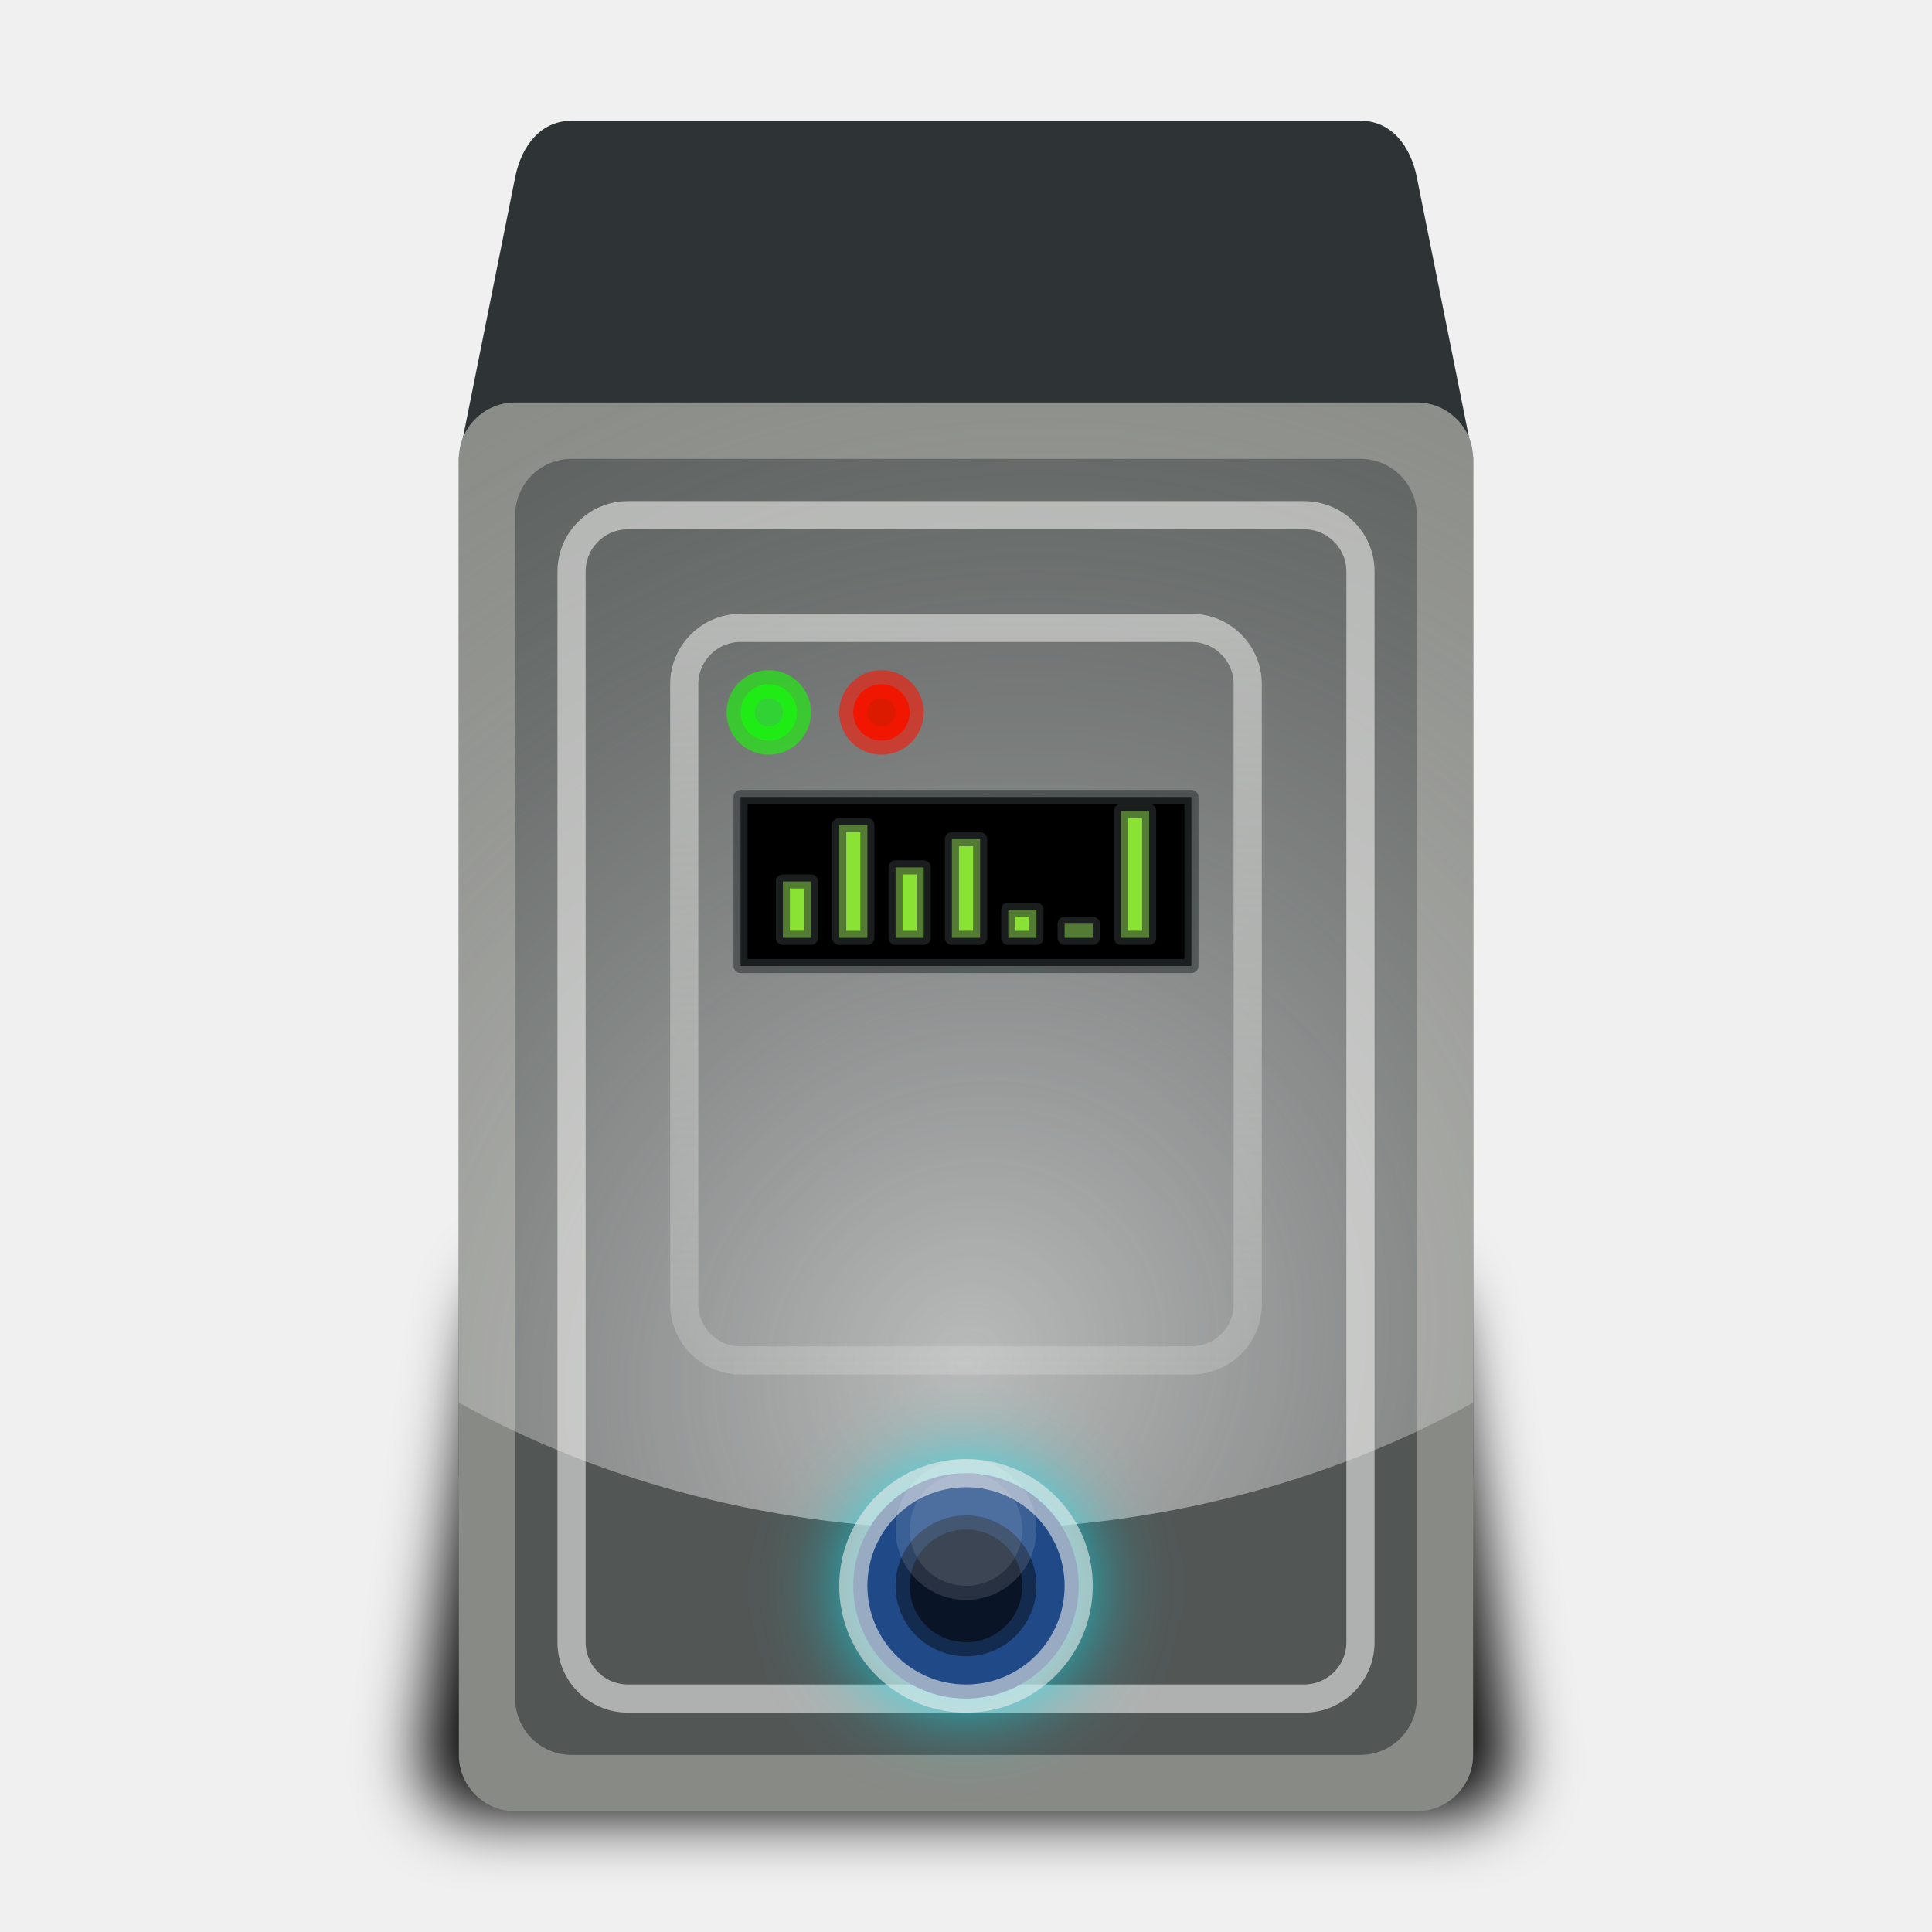
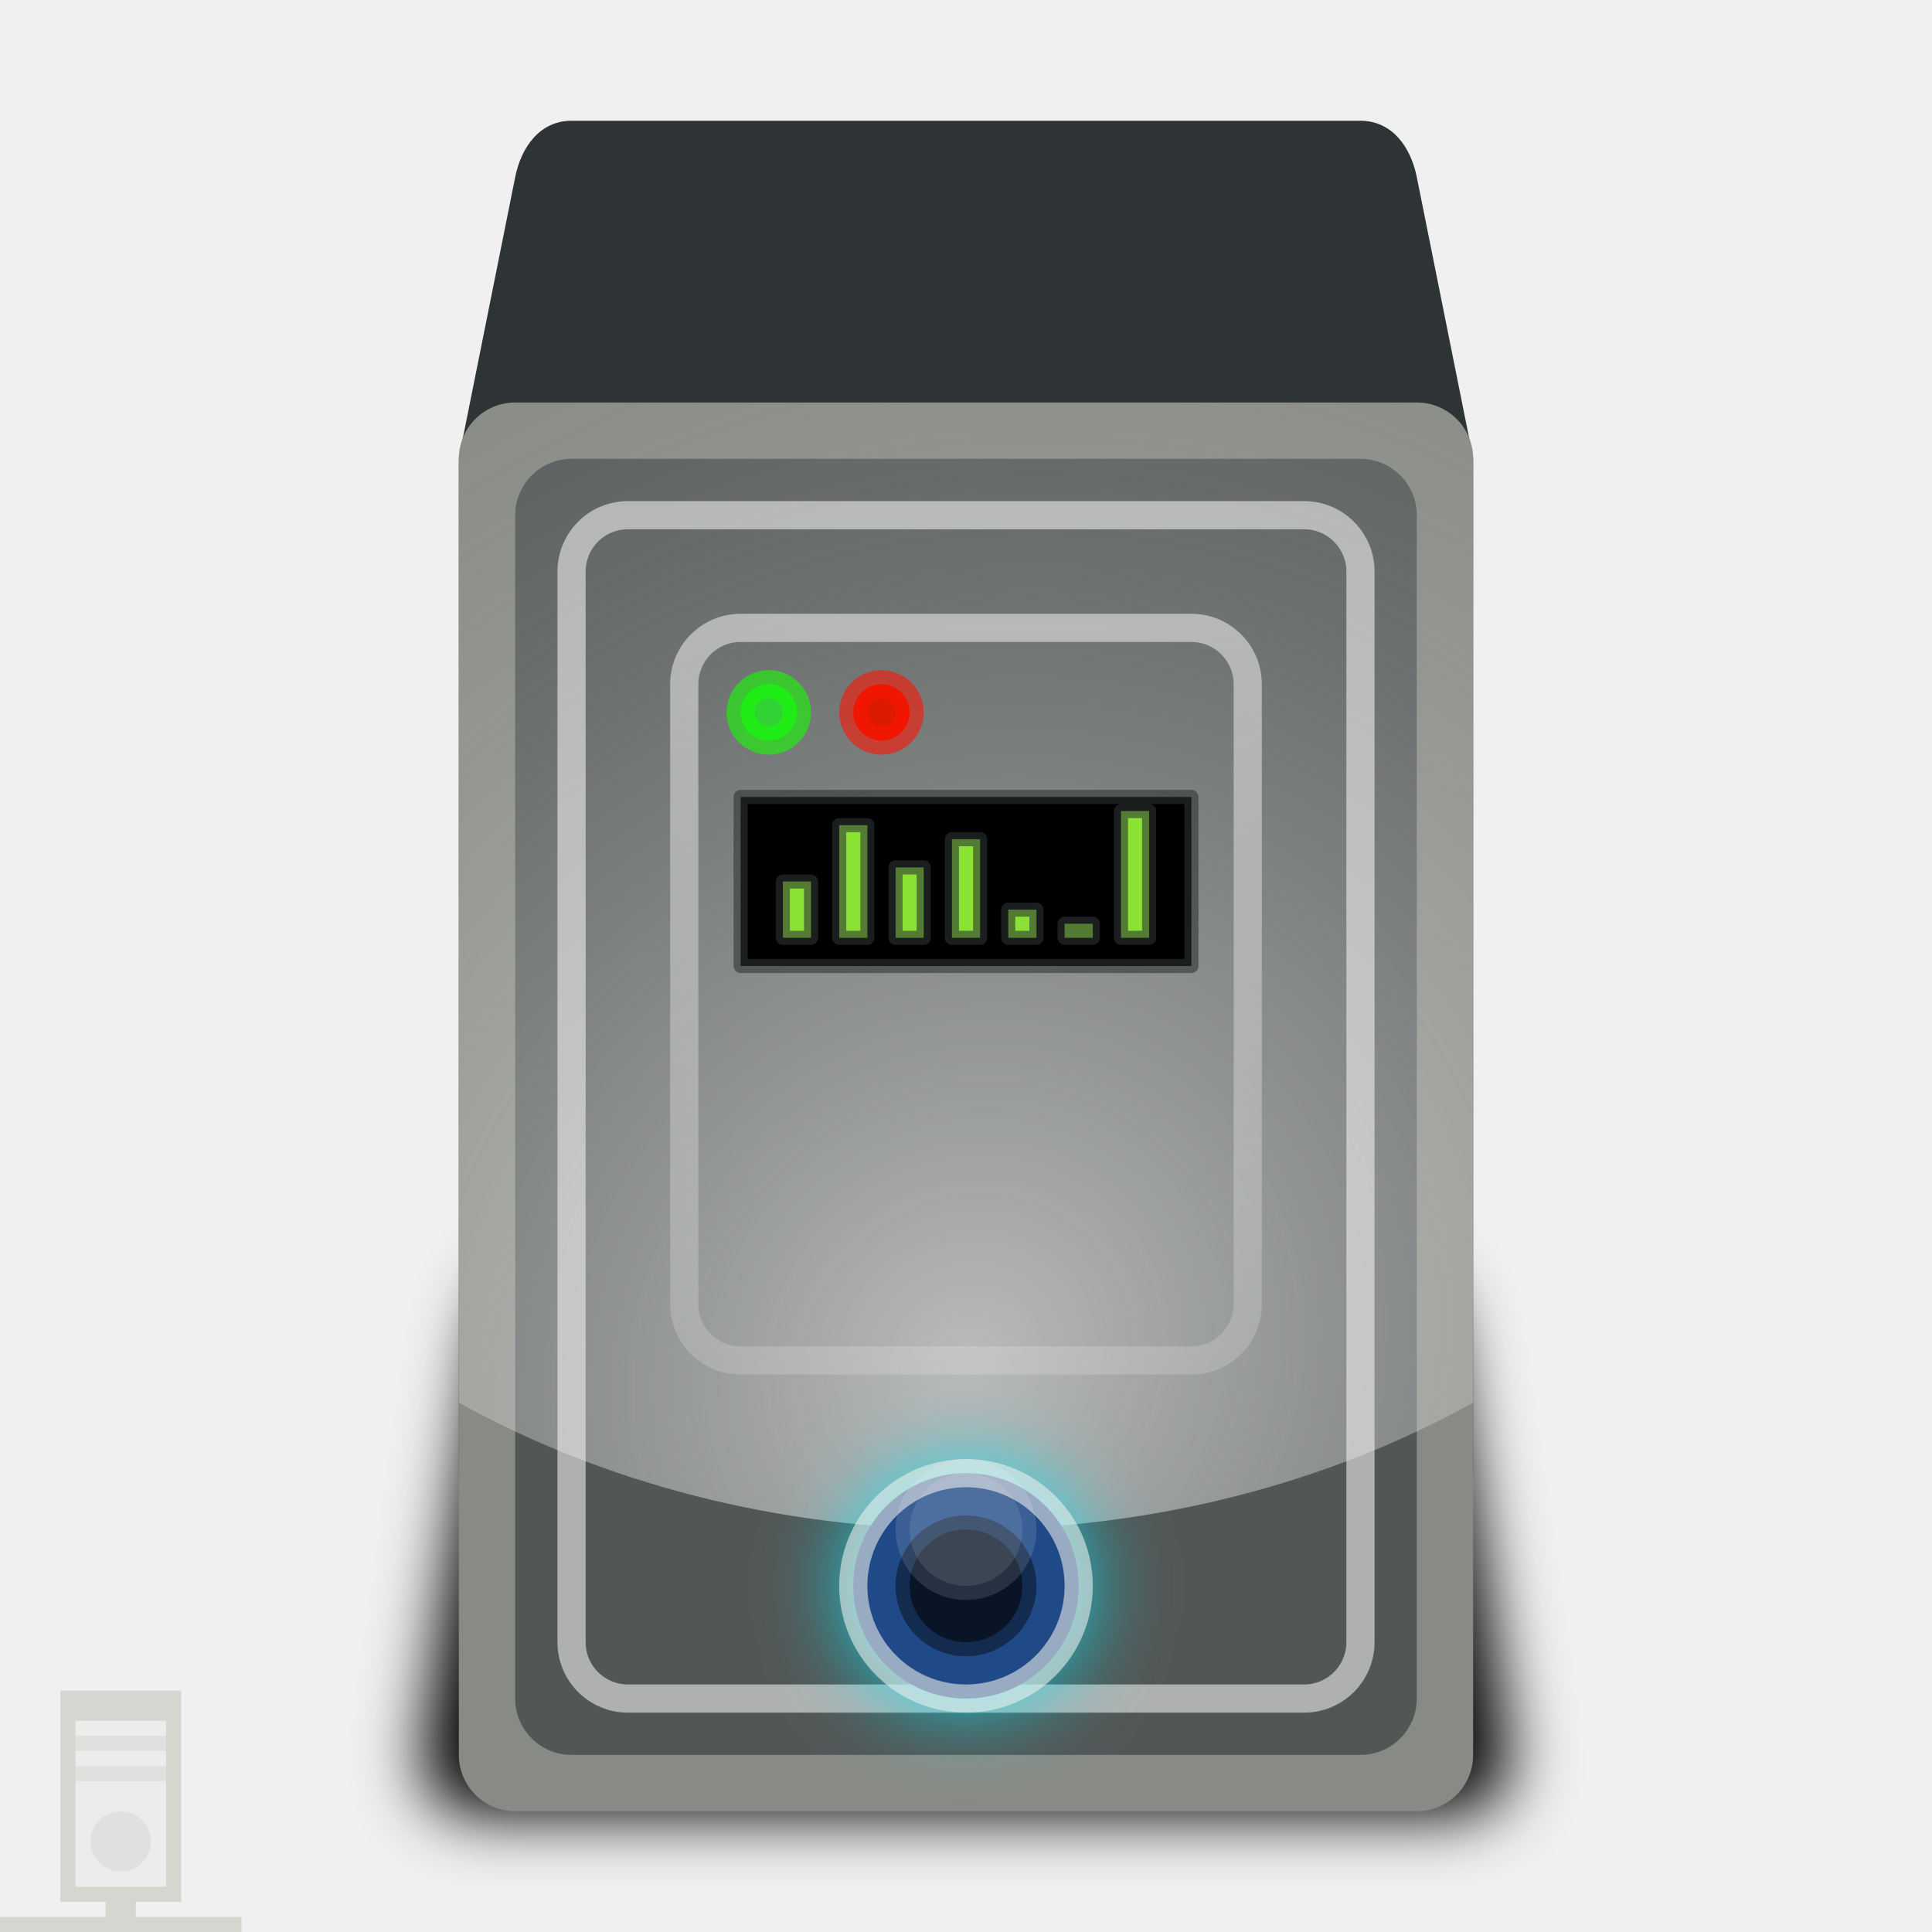
<svg xmlns="http://www.w3.org/2000/svg" xmlns:xlink="http://www.w3.org/1999/xlink" width="128" height="128" id="svg3829" version="1.1">
  <defs id="defs3831">
    <linearGradient id="linearGradient6237">
      <stop style="stop-color:#eeeeec;stop-opacity:1;" offset="0" id="stop6239" />
      <stop style="stop-color:#eeeeec;stop-opacity:0;" offset="1" id="stop6241" />
    </linearGradient>
    <linearGradient id="linearGradient6142">
      <stop style="stop-color:#cc0000;stop-opacity:1;" offset="0" id="stop6144" />
      <stop style="stop-color:#cc0000;stop-opacity:0;" offset="1" id="stop6146" />
    </linearGradient>
    <linearGradient id="linearGradient6105">
      <stop style="stop-color:#ffffff;stop-opacity:1;" offset="0" id="stop6107" />
      <stop style="stop-color:#888a85;stop-opacity:0;" offset="1" id="stop6109" />
    </linearGradient>
    <linearGradient id="linearGradient5897">
      <stop style="stop-color:#888a85;stop-opacity:1;" offset="0" id="stop5899" />
      <stop style="stop-color:#888a85;stop-opacity:0;" offset="1" id="stop5901" />
    </linearGradient>
    <linearGradient id="linearGradient5887">
      <stop style="stop-color:#888a85;stop-opacity:1;" offset="0" id="stop5889" />
      <stop style="stop-color:#888a85;stop-opacity:0;" offset="1" id="stop5891" />
    </linearGradient>
    <linearGradient id="linearGradient5841">
      <stop style="stop-color:#ffffff;stop-opacity:1;" offset="0" id="stop5843" />
      <stop style="stop-color:#d3d7cf;stop-opacity:0;" offset="1" id="stop5845" />
    </linearGradient>
    <linearGradient id="linearGradient5796">
      <stop style="stop-color:#eeeeec;stop-opacity:1;" offset="0" id="stop5798" />
      <stop style="stop-color:#eeeeec;stop-opacity:0;" offset="1" id="stop5800" />
    </linearGradient>
    <linearGradient id="linearGradient4734">
      <stop style="stop-color:#ffffff;stop-opacity:1;" offset="0" id="stop4736" />
      <stop style="stop-color:#eeeeec;stop-opacity:0;" offset="1" id="stop4738" />
    </linearGradient>
    <linearGradient id="linearGradient4724">
      <stop style="stop-color:#ffffff;stop-opacity:1;" offset="0" id="stop4726" />
      <stop style="stop-color:#eeeeec;stop-opacity:0;" offset="1" id="stop4728" />
    </linearGradient>
    <linearGradient id="linearGradient3873">
      <stop style="stop-color:#fffffd;stop-opacity:1;" offset="0" id="stop3875" />
      <stop style="stop-color:#eeeeec;stop-opacity:0;" offset="1" id="stop3877" />
    </linearGradient>
    <linearGradient id="linearGradient3804">
      <stop style="stop-color:#fffffd;stop-opacity:1;" offset="0" id="stop3806" />
      <stop style="stop-color:#eeeeec;stop-opacity:0;" offset="1" id="stop3808" />
    </linearGradient>
    <linearGradient id="linearGradient3768">
      <stop style="stop-color:#000000;stop-opacity:0.407;" offset="0" id="stop3770" />
      <stop style="stop-color:#898a85;stop-opacity:0;" offset="1" id="stop3772" />
    </linearGradient>
    <linearGradient id="linearGradient3768-8">
      <stop style="stop-color:#000000;stop-opacity:0.407;" offset="0" id="stop3770-6" />
      <stop style="stop-color:#898a85;stop-opacity:0;" offset="1" id="stop3772-2" />
    </linearGradient>
    <linearGradient xlink:href="#linearGradient3873" id="linearGradient3883" x1="-8" y1="124" x2="124" y2="16" gradientUnits="userSpaceOnUse" />
    <linearGradient id="linearGradient3776-5">
      <stop id="stop3778-3" offset="0" style="stop-color:#4d4d4d;stop-opacity:1;" />
      <stop id="stop3780-1" offset="1" style="stop-color:#4d4d4d;stop-opacity:0;" />
    </linearGradient>
    <linearGradient gradientUnits="userSpaceOnUse" y2="72" x2="88" y1="72" x1="80" id="linearGradient3782-5" xlink:href="#linearGradient3776-5" />
    <linearGradient id="linearGradient3776-8">
      <stop id="stop3778-1" offset="0" style="stop-color:#4d4d4d;stop-opacity:1;" />
      <stop id="stop3780-3" offset="1" style="stop-color:#4d4d4d;stop-opacity:0;" />
    </linearGradient>
    <linearGradient gradientUnits="userSpaceOnUse" y2="72" x2="88" y1="72" x1="80" id="linearGradient3782-7" xlink:href="#linearGradient3776-8" />
    <linearGradient gradientTransform="matrix(1.13684,0,0,1.13684,-8.75776,-11.91554)" xlink:href="#linearGradient3810-4-6" id="linearGradient4084" gradientUnits="userSpaceOnUse" x1="16" y1="116" x2="148" y2="-16" />
    <linearGradient id="linearGradient3810-4-6">
      <stop id="stop3812-1-9" offset="0" style="stop-color:#babdb6;stop-opacity:1;" />
      <stop id="stop3814-8-0" offset="1" style="stop-color:#babdb6;stop-opacity:0;" />
    </linearGradient>
    <linearGradient xlink:href="#linearGradient3810-4-6" id="linearGradient4035-7" gradientUnits="userSpaceOnUse" x1="16" y1="116" x2="148" y2="-16" />
    <linearGradient id="linearGradient3810-41">
      <stop id="stop3812-3" offset="0" style="stop-color:#babdb6;stop-opacity:1;" />
      <stop id="stop3814-81" offset="1" style="stop-color:#babdb6;stop-opacity:0;" />
    </linearGradient>
    <linearGradient y2="-16" x2="148" y1="116" x1="16" gradientUnits="userSpaceOnUse" id="linearGradient3954-4" xlink:href="#linearGradient3810-41" />
    <linearGradient id="linearGradient3794-34">
      <stop id="stop3796-2" offset="0" style="stop-color:#eeeeec;stop-opacity:1;" />
      <stop id="stop3798-5" offset="1" style="stop-color:#eeeeec;stop-opacity:0;" />
    </linearGradient>
    <linearGradient y2="72" x2="64" y1="20" x1="64" gradientTransform="matrix(1.13684,0,0,1.13684,-8.75776,-85.59976)" gradientUnits="userSpaceOnUse" id="linearGradient3952-6" xlink:href="#linearGradient3794-34" />
    <linearGradient id="linearGradient3802-3">
      <stop id="stop3804-41" offset="0" style="stop-color:#eeeeec;stop-opacity:1;" />
      <stop id="stop3806-3" offset="1" style="stop-color:#eeeeec;stop-opacity:0;" />
    </linearGradient>
    <linearGradient y2="80" x2="84" y1="52" x1="48" gradientUnits="userSpaceOnUse" id="linearGradient3950-3" xlink:href="#linearGradient3802-3" />
    <linearGradient id="linearGradient3810-4">
      <stop id="stop3812-1" offset="0" style="stop-color:#4d4d4d;stop-opacity:1;" />
      <stop id="stop3814-8" offset="1" style="stop-color:#dddddd;stop-opacity:0;" />
    </linearGradient>
    <linearGradient y2="-16" x2="148" y1="116" x1="16" gradientUnits="userSpaceOnUse" id="linearGradient3954-2" xlink:href="#linearGradient3810-4" />
    <linearGradient gradientTransform="matrix(1.2,0,0,1.2,-12.8,-12.8)" xlink:href="#linearGradient3810-7" id="linearGradient3908" gradientUnits="userSpaceOnUse" x1="16" y1="116" x2="148" y2="-16" />
    <linearGradient id="linearGradient3810-7">
      <stop id="stop3812-4" offset="0" style="stop-color:#babdb6;stop-opacity:1;" />
      <stop id="stop3814-2" offset="1" style="stop-color:#babdb6;stop-opacity:0;" />
    </linearGradient>
    <linearGradient gradientUnits="userSpaceOnUse" y2="-16" x2="148" y1="116" x1="16" id="linearGradient3816-6" xlink:href="#linearGradient3810-7" />
    <linearGradient id="linearGradient3794-3">
      <stop id="stop3796-8" offset="0" style="stop-color:#eeeeec;stop-opacity:1;" />
      <stop id="stop3798-2" offset="1" style="stop-color:#eeeeec;stop-opacity:0;" />
    </linearGradient>
    <linearGradient gradientTransform="matrix(1.2,0,0,1.2,-12.8,-92.8)" gradientUnits="userSpaceOnUse" y2="72" x2="64" y1="20" x1="64" id="linearGradient3800-8" xlink:href="#linearGradient3794-3" />
    <linearGradient id="linearGradient3802-2">
      <stop id="stop3804-4" offset="0" style="stop-color:#eeeeec;stop-opacity:1;" />
      <stop id="stop3806-9" offset="1" style="stop-color:#eeeeec;stop-opacity:0;" />
    </linearGradient>
    <linearGradient gradientUnits="userSpaceOnUse" y2="80" x2="84" y1="52" x1="48" id="linearGradient3808-2" xlink:href="#linearGradient3802-2" />
    <linearGradient gradientUnits="userSpaceOnUse" y2="-16" x2="148" y1="116" x1="16" id="linearGradient3816" xlink:href="#linearGradient3810" />
    <linearGradient gradientUnits="userSpaceOnUse" y2="80" x2="84" y1="52" x1="48" id="linearGradient3808" xlink:href="#linearGradient3802" />
    <linearGradient gradientTransform="matrix(1.2,0,0,1.2,-12.8,-92.8)" gradientUnits="userSpaceOnUse" y2="72" x2="64" y1="20" x1="64" id="linearGradient3800" xlink:href="#linearGradient3794" />
    <linearGradient id="linearGradient3794">
      <stop id="stop3796" offset="0" style="stop-color:#eeeeec;stop-opacity:1;" />
      <stop id="stop3798" offset="1" style="stop-color:#eeeeec;stop-opacity:0;" />
    </linearGradient>
    <linearGradient id="linearGradient3802">
      <stop id="stop3804" offset="0" style="stop-color:#eeeeec;stop-opacity:1;" />
      <stop id="stop3806-1" offset="1" style="stop-color:#eeeeec;stop-opacity:0;" />
    </linearGradient>
    <linearGradient id="linearGradient3810">
      <stop id="stop3812" offset="0" style="stop-color:#babdb6;stop-opacity:1;" />
      <stop id="stop3814" offset="1" style="stop-color:#babdb6;stop-opacity:0;" />
    </linearGradient>
    <linearGradient id="linearGradient4002-1">
      <stop id="stop4004-4" offset="0" style="stop-color:#babdb6;stop-opacity:1;" />
      <stop id="stop4006-9" offset="1" style="stop-color:#babdb6;stop-opacity:0;" />
    </linearGradient>
    <linearGradient gradientTransform="matrix(1.071426,0,0,1.071426,-4.571247,921.9338)" gradientUnits="userSpaceOnUse" y2="92" x2="72" y1="12" x1="60" id="linearGradient4008-9" xlink:href="#linearGradient4002-1" />
    <linearGradient id="linearGradient4034-3">
      <stop id="stop4036-4" offset="0" style="stop-color:#333333;stop-opacity:1;" />
      <stop id="stop4038-8" offset="1" style="stop-color:#333333;stop-opacity:0;" />
    </linearGradient>
    <linearGradient gradientTransform="matrix(1.071426,0,0,1.071426,-4.571247,921.9338)" gradientUnits="userSpaceOnUse" y2="158.179" x2="-44.761" y1="0" x1="124" id="linearGradient4040-7" xlink:href="#linearGradient4034-3" />
    <linearGradient id="linearGradient4734-8">
      <stop style="stop-color:#ffffff;stop-opacity:1;" offset="0" id="stop4736-9" />
      <stop style="stop-color:#eeeeec;stop-opacity:0;" offset="1" id="stop4738-4" />
    </linearGradient>
    <linearGradient id="linearGradient4734-3">
      <stop style="stop-color:#ffffff;stop-opacity:1;" offset="0" id="stop4736-6" />
      <stop style="stop-color:#eeeeec;stop-opacity:0;" offset="1" id="stop4738-8" />
    </linearGradient>
    <linearGradient id="linearGradient4734-3-6">
      <stop style="stop-color:#ffffff;stop-opacity:1;" offset="0" id="stop4736-6-6" />
      <stop style="stop-color:#eeeeec;stop-opacity:0;" offset="1" id="stop4738-8-8" />
    </linearGradient>
    <linearGradient id="linearGradient4734-1">
      <stop style="stop-color:#ffffff;stop-opacity:1;" offset="0" id="stop4736-8" />
      <stop style="stop-color:#eeeeec;stop-opacity:0;" offset="1" id="stop4738-5" />
    </linearGradient>
    <linearGradient id="linearGradient4734-3-1">
      <stop style="stop-color:#ffffff;stop-opacity:1;" offset="0" id="stop4736-6-62" />
      <stop style="stop-color:#eeeeec;stop-opacity:0;" offset="1" id="stop4738-8-3" />
    </linearGradient>
    <linearGradient id="linearGradient4734-17">
      <stop style="stop-color:#ffffff;stop-opacity:1;" offset="0" id="stop4736-1" />
      <stop style="stop-color:#eeeeec;stop-opacity:0;" offset="1" id="stop4738-0" />
    </linearGradient>
    <linearGradient id="linearGradient4734-3-8">
      <stop style="stop-color:#ffffff;stop-opacity:1;" offset="0" id="stop4736-6-2" />
      <stop style="stop-color:#eeeeec;stop-opacity:0;" offset="1" id="stop4738-8-85" />
    </linearGradient>
    <linearGradient id="linearGradient4734-2">
      <stop style="stop-color:#ffffff;stop-opacity:1;" offset="0" id="stop4736-0" />
      <stop style="stop-color:#eeeeec;stop-opacity:0;" offset="1" id="stop4738-3" />
    </linearGradient>
    <linearGradient xlink:href="#linearGradient5796" id="linearGradient5802" x1="64" y1="48" x2="64" y2="-80" gradientUnits="userSpaceOnUse" />
    <linearGradient xlink:href="#linearGradient5796-2" id="linearGradient5802-3" x1="64" y1="48" x2="64" y2="-80" gradientUnits="userSpaceOnUse" />
    <linearGradient id="linearGradient5796-2">
      <stop style="stop-color:#eeeeec;stop-opacity:1;" offset="0" id="stop5798-0" />
      <stop style="stop-color:#eeeeec;stop-opacity:0;" offset="1" id="stop5800-2" />
    </linearGradient>
    <linearGradient xlink:href="#linearGradient5841" id="linearGradient5847" x1="64" y1="24" x2="64" y2="144" gradientUnits="userSpaceOnUse" />
    <linearGradient xlink:href="#linearGradient5887" id="linearGradient5893" x1="64" y1="52" x2="64" y2="108" gradientUnits="userSpaceOnUse" />
    <linearGradient xlink:href="#linearGradient5897" id="linearGradient5903" x1="32" y1="32" x2="100" y2="100" gradientUnits="userSpaceOnUse" />
    <linearGradient id="linearGradient5841-1">
      <stop style="stop-color:#ffffff;stop-opacity:1;" offset="0" id="stop5843-5" />
      <stop style="stop-color:#d3d7cf;stop-opacity:0;" offset="1" id="stop5845-9" />
    </linearGradient>
    <radialGradient xlink:href="#linearGradient6105" id="radialGradient6113" cx="66.084" cy="84.077" fx="66.084" fy="84.077" r="36" gradientTransform="matrix(1.785747,1.645534,-1.791655,1.944318,96.62789,-262.0816)" gradientUnits="userSpaceOnUse" />
    <filter id="filter6136" x="-0.472" width="1.945" y="-0.472" height="1.945">
      <feGaussianBlur stdDeviation="3.149" id="feGaussianBlur6138" />
    </filter>
    <linearGradient xlink:href="#linearGradient6142" id="linearGradient6148" x1="36" y1="32" x2="52" y2="48" gradientUnits="userSpaceOnUse" />
    <linearGradient xlink:href="#linearGradient6142-0" id="linearGradient6148-4" x1="36" y1="32" x2="52" y2="48" gradientUnits="userSpaceOnUse" />
    <linearGradient id="linearGradient6142-0">
      <stop style="stop-color:#cc0000;stop-opacity:1;" offset="0" id="stop6144-2" />
      <stop style="stop-color:#cc0000;stop-opacity:0;" offset="1" id="stop6146-7" />
    </linearGradient>
    <linearGradient xlink:href="#linearGradient6237" id="linearGradient6243" x1="64" y1="36" x2="64" y2="124" gradientUnits="userSpaceOnUse" gradientTransform="matrix(0.9333333,0,0,0.9333333,4.266667,-75.73333)" />
    <linearGradient gradientTransform="translate(0,-80)" xlink:href="#linearGradient6237-8" id="linearGradient6243-0" x1="64" y1="36" x2="64" y2="124" gradientUnits="userSpaceOnUse" />
    <linearGradient id="linearGradient6237-8">
      <stop style="stop-color:#eeeeec;stop-opacity:1;" offset="0" id="stop6239-0" />
      <stop style="stop-color:#eeeeec;stop-opacity:0;" offset="1" id="stop6241-4" />
    </linearGradient>
    <radialGradient xlink:href="#linearGradient6105-1" id="radialGradient6113-6" cx="66.084" cy="84.077" fx="66.084" fy="84.077" r="36" gradientTransform="matrix(1.9133,1.763072,-1.91963,2.083198,98.95846,-279.6588)" gradientUnits="userSpaceOnUse" />
    <linearGradient id="linearGradient6105-1">
      <stop style="stop-color:#ffffff;stop-opacity:1;" offset="0" id="stop6107-1" />
      <stop style="stop-color:#888a85;stop-opacity:0;" offset="1" id="stop6109-1" />
    </linearGradient>
    <filter id="filter3990" x="-0.072" width="1.144" y="-0.144" height="1.288">
      <feGaussianBlur stdDeviation="2.161" id="feGaussianBlur3992" />
    </filter>
+     <linearGradient id="linearGradient6502-5">
+       <stop style="stop-color:#000000;stop-opacity:1;" offset="0" id="stop6504-7" />
+       <stop style="stop-color:#414141;stop-opacity:1;" offset="1" id="stop6506-6" />
+     </linearGradient>
+     <linearGradient id="linearGradient4572">
+       <stop style="stop-color:#ffffff;stop-opacity:1;" offset="0" id="stop4574" />
+       <stop style="stop-color:#ffffff;stop-opacity:0;" offset="1" id="stop4576" />
+     </linearGradient>
+     <linearGradient id="linearGradient6502-5-1">
+       <stop style="stop-color:#000000;stop-opacity:1;" offset="0" id="stop6504-7-5" />
+       <stop style="stop-color:#414141;stop-opacity:1;" offset="1" id="stop6506-6-6" />
+     </linearGradient>
+     <linearGradient id="linearGradient6494-0-9">
+       <stop style="stop-color:#eeeeec;stop-opacity:0.53;" offset="0" id="stop6496-9-0" />
+       <stop style="stop-color:#eeeeec;stop-opacity:0;" offset="1" id="stop6498-2-6" />
+     </linearGradient>
+     <linearGradient xlink:href="#linearGradient4572" id="linearGradient3276" gradientUnits="userSpaceOnUse" x1="160" y1="89" x2="160" y2="74" gradientTransform="translate(0,-80)" />
+     <radialGradient xlink:href="#linearGradient6502-5" id="radialGradient3281" gradientUnits="userSpaceOnUse" gradientTransform="matrix(0.2581311,0,0,0.2581311,143.4796,-255.1264)" cx="64" cy="1020.362" fx="64" fy="1020.362" r="52" />
+     <linearGradient xlink:href="#linearGradient6237" id="linearGradient3335" gradientUnits="userSpaceOnUse" gradientTransform="matrix(0.9333333,0,0,0.9333333,4.266667,-75.73333)" x1="64" y1="36" x2="64" y2="124" />
  </defs>
  <g id="layer1" transform="translate(0,80)">
+     <rect style="opacity:1;fill:#888a85;fill-opacity:1;stroke:none" id="rect3064-1" width="8" height="14" x="148" y="32" />
    <path style="fill:#000000;fill-opacity:1;stroke:none;filter:url(#filter3990)" d="m 35.733,4.267 56.533,0 C 94.335,4.267 95.713,5.952 96,8 l 4,28.533 c 0.287,2.048 -1.665,3.733 -3.733,3.733 l -64.533,0 c -2.068,0 -4.02,-1.685 -3.733,-3.733 L 32,8 c 0.287,-2.048 1.665,-3.733 3.733,-3.733 z" id="rect3167" />
    <path style="color:#000000;fill:#2e3436;fill-opacity:1;fill-rule:nonzero;stroke:none;stroke-width:8;marker:none;visibility:visible;display:inline;overflow:visible;enable-background:accumulate" d="m 37.867,-72 52.267,0 c 2.068,0 3.327,1.705 3.733,3.733 L 97.6,-49.652 97.6,17.6 c 0,2.068 -1.665,3.733 -3.733,3.733 l -59.733,0 C 32.065,21.333 30.4,19.668 30.4,17.6 l 0,-67.252 3.733,-18.615 C 34.54,-70.295 35.798,-72 37.867,-72 z" id="rect6043-8" />
    <text xml:space="preserve" style="font-size:40px;font-style:normal;font-weight:normal;line-height:125%;letter-spacing:0px;word-spacing:0px;fill:#000000;fill-opacity:1;stroke:none;font-family:Sans" x="24.25" y="63" id="text5455" transform="translate(0,-80)">
      <tspan id="tspan5457" x="24.25" y="63" />
    </text>
    <rect style="color:#000000;fill:#888a85;fill-opacity:1;fill-rule:nonzero;stroke:none;stroke-width:8;marker:none;visibility:visible;display:inline;overflow:visible;enable-background:accumulate" id="rect6043" width="67.2" height="93.333" x="30.4" y="-53.333" rx="3.733" ry="3.733" />
    <rect style="opacity:0.594;color:#000000;fill:#2e3436;fill-opacity:1;fill-rule:nonzero;stroke:none;stroke-width:8;marker:none;visibility:visible;display:inline;overflow:visible;enable-background:accumulate" id="rect6115" width="59.733" height="85.867" x="34.133" y="-49.6" rx="3.733" ry="3.733" />
    <path style="opacity:0.594;color:#000000;fill:url(#radialGradient6113);fill-opacity:1;fill-rule:nonzero;stroke:none;stroke-width:8;marker:none;visibility:visible;display:inline;overflow:visible;enable-background:accumulate" d="M 34.133,-53.333 C 32.065,-53.333 30.4,-51.668 30.4,-49.6 l 0,62.533 c 9.574,5.303 21.139,8.4 33.6,8.4 12.461,0 24.026,-3.097 33.6,-8.4 L 97.6,-49.6 c 0,-2.068 -1.665,-3.733 -3.733,-3.733 l -59.733,0 z" id="rect6043-81" />
    <rect style="color:#000000;fill:none;stroke:url(#linearGradient6243);stroke-width:1.867;stroke-linecap:round;stroke-linejoin:round;stroke-miterlimit:4;stroke-opacity:0.589;stroke-dasharray:none;stroke-dashoffset:0;marker:none;visibility:visible;display:inline;overflow:visible;enable-background:accumulate" id="rect6235" width="37.333" height="48.533" x="45.333" y="-38.4" rx="3.733" ry="3.733" />
    <rect style="opacity:0.594;color:#000000;fill:none;stroke:#eeeeec;stroke-width:1.867;stroke-linejoin:round;stroke-miterlimit:4;stroke-dasharray:none;marker:none;visibility:visible;display:inline;overflow:visible;enable-background:accumulate" id="rect6117" width="52.267" height="78.4" x="37.867" y="-45.867" rx="3.733" ry="3.733" />
-     <path style="color:#000000;fill:#00edff;fill-opacity:1;fill-rule:nonzero;stroke:none;stroke-width:2;marker:none;visibility:visible;display:inline;overflow:visible;filter:url(#filter6136);enable-background:accumulate" id="path6126" d="m 72,108 a 8,8 0 1 1 -16,0 8,8 0 1 1 16,0 z" transform="matrix(0.9333333,0,0,0.9333333,4.266667,-75.73333)" />
-     <path style="color:#000000;fill:#204a87;stroke:#eeeeec;stroke-width:2;stroke-linecap:round;stroke-linejoin:round;stroke-miterlimit:4;stroke-opacity:0.589;stroke-dasharray:none;stroke-dashoffset:0;marker:none;visibility:visible;display:inline;overflow:visible;enable-background:accumulate" id="path6120" d="m 72,108 a 8,8 0 1 1 -16,0 8,8 0 1 1 16,0 z" transform="matrix(0.9333333,0,0,0.9333333,4.266667,-75.73333)" />
-     <path style="opacity:0.714;color:#000000;fill:#000000;fill-opacity:1;fill-rule:nonzero;stroke:#000000;stroke-width:2;stroke-linecap:round;stroke-linejoin:round;stroke-miterlimit:4;stroke-opacity:0.589;stroke-dasharray:none;stroke-dashoffset:0;marker:none;visibility:visible;display:inline;overflow:visible;enable-background:accumulate" id="path6122" d="m 68,108 a 4,4 0 1 1 -8,0 4,4 0 1 1 8,0 z" transform="matrix(0.9333333,0,0,0.9333333,4.266667,-75.73333)" />
-     <path style="opacity:0.207;color:#000000;fill:#ffffff;fill-opacity:1;fill-rule:nonzero;stroke:#ffffff;stroke-width:2;stroke-linecap:round;stroke-linejoin:round;stroke-miterlimit:4;stroke-opacity:0.589;stroke-dasharray:none;stroke-dashoffset:0;marker:none;visibility:visible;display:inline;overflow:visible;enable-background:accumulate" id="path6124" d="m 68,104 a 4,4 0 1 1 -8,0 4,4 0 1 1 8,0 z" transform="matrix(0.9333333,0,0,0.9333333,4.266667,-75.73333)" />
-     <path style="color:#000000;fill:#31d234;fill-opacity:1;fill-rule:nonzero;stroke:#14ff00;stroke-width:2;stroke-opacity:0.589;marker:none;visibility:visible;display:inline;overflow:visible;enable-background:accumulate" id="path6269" d="m 52,46 a 2,2 0 1 1 -4,0 2,2 0 1 1 4,0 z" transform="matrix(0.9333333,0,0,0.9333333,4.266667,-75.73333)" />
-     <path transform="matrix(0.9333333,0,0,0.9333333,11.73333,-75.73333)" style="color:#000000;fill:#dc1a00;fill-opacity:1;fill-rule:nonzero;stroke:#ff1300;stroke-width:2;stroke-opacity:0.589;marker:none;visibility:visible;display:inline;overflow:visible;enable-background:accumulate" id="path6269-6" d="m 52,46 a 2,2 0 1 1 -4,0 2,2 0 1 1 4,0 z" />
+     <path style="color:#000000;fill:#00edff;fill-opacity:1;fill-rule:nonzero;stroke:none;stroke-width:2;marker:none;visibility:visible;display:inline;overflow:visible;filter:url(#filter6136);enable-background:accumulate" id="path6126" d="m 72,108 c 0,4.418 -3.582,8 -8,8 -4.418,0 -8,-3.582 -8,-8 0,-4.418 3.582,-8 8,-8 4.418,0 8,3.582 8,8 z" transform="matrix(0.9333333,0,0,0.9333333,4.266667,-75.73333)" />
+     <path style="color:#000000;fill:#204a87;stroke:#eeeeec;stroke-width:2;stroke-linecap:round;stroke-linejoin:round;stroke-miterlimit:4;stroke-opacity:0.589;stroke-dasharray:none;stroke-dashoffset:0;marker:none;visibility:visible;display:inline;overflow:visible;enable-background:accumulate" id="path6120" d="m 72,108 c 0,4.418 -3.582,8 -8,8 -4.418,0 -8,-3.582 -8,-8 0,-4.418 3.582,-8 8,-8 4.418,0 8,3.582 8,8 z" transform="matrix(0.9333333,0,0,0.9333333,4.266667,-75.73333)" />
+     <path style="opacity:0.714;color:#000000;fill:#000000;fill-opacity:1;fill-rule:nonzero;stroke:#000000;stroke-width:2;stroke-linecap:round;stroke-linejoin:round;stroke-miterlimit:4;stroke-opacity:0.589;stroke-dasharray:none;stroke-dashoffset:0;marker:none;visibility:visible;display:inline;overflow:visible;enable-background:accumulate" id="path6122" d="m 68,108 c 0,2.209 -1.791,4 -4,4 -2.209,0 -4,-1.791 -4,-4 0,-2.209 1.791,-4 4,-4 2.209,0 4,1.791 4,4 z" transform="matrix(0.9333333,0,0,0.9333333,4.266667,-75.73333)" />
+     <path style="opacity:0.207;color:#000000;fill:#ffffff;fill-opacity:1;fill-rule:nonzero;stroke:#ffffff;stroke-width:2;stroke-linecap:round;stroke-linejoin:round;stroke-miterlimit:4;stroke-opacity:0.589;stroke-dasharray:none;stroke-dashoffset:0;marker:none;visibility:visible;display:inline;overflow:visible;enable-background:accumulate" id="path6124" d="m 68,104 c 0,2.209 -1.791,4 -4,4 -2.209,0 -4,-1.791 -4,-4 0,-2.209 1.791,-4 4,-4 2.209,0 4,1.791 4,4 z" transform="matrix(0.9333333,0,0,0.9333333,4.266667,-75.73333)" />
+     <path style="color:#000000;fill:#31d234;fill-opacity:1;fill-rule:nonzero;stroke:#14ff00;stroke-width:2;stroke-opacity:0.589;marker:none;visibility:visible;display:inline;overflow:visible;enable-background:accumulate" id="path6269" d="m 52,46 c 0,1.105 -0.895,2 -2,2 -1.105,0 -2,-0.895 -2,-2 0,-1.105 0.895,-2 2,-2 1.105,0 2,0.895 2,2 z" transform="matrix(0.9333333,0,0,0.9333333,4.266667,-75.73333)" />
+     <path transform="matrix(0.9333333,0,0,0.9333333,11.73333,-75.73333)" style="color:#000000;fill:#dc1a00;fill-opacity:1;fill-rule:nonzero;stroke:#ff1300;stroke-width:2;stroke-opacity:0.589;marker:none;visibility:visible;display:inline;overflow:visible;enable-background:accumulate" id="path6269-6" d="m 52,46 c 0,1.105 -0.895,2 -2,2 -1.105,0 -2,-0.895 -2,-2 0,-1.105 0.895,-2 2,-2 1.105,0 2,0.895 2,2 z" />
    <rect style="color:#000000;fill:#000000;fill-opacity:1;fill-rule:nonzero;stroke:#2e3436;stroke-width:0.933;stroke-linecap:round;stroke-linejoin:round;stroke-miterlimit:4;stroke-opacity:0.589;stroke-dasharray:none;stroke-dashoffset:0;marker:none;visibility:visible;display:inline;overflow:visible;enable-background:accumulate" id="rect6297" width="29.867" height="11.2" x="49.067" y="-27.2" rx="0" ry="0" />
    <rect style="color:#000000;fill:#8ae234;fill-opacity:1;fill-rule:nonzero;stroke:#2e3436;stroke-width:0.933;stroke-linecap:round;stroke-linejoin:round;stroke-miterlimit:4;stroke-opacity:0.589;stroke-dasharray:none;stroke-dashoffset:0;marker:none;visibility:visible;display:inline;overflow:visible;enable-background:accumulate" id="rect6299" width="1.867" height="3.733" x="51.867" y="-21.6" />
    <rect style="color:#000000;fill:#8ae234;fill-opacity:1;fill-rule:nonzero;stroke:#2e3436;stroke-width:0.933;stroke-linecap:round;stroke-linejoin:round;stroke-miterlimit:4;stroke-opacity:0.589;stroke-dasharray:none;stroke-dashoffset:0;marker:none;visibility:visible;display:inline;overflow:visible;enable-background:accumulate" id="rect6303" width="1.867" height="7.467" x="55.6" y="-25.333" />
    <rect style="color:#000000;fill:#8ae234;fill-opacity:1;fill-rule:nonzero;stroke:#2e3436;stroke-width:0.933;stroke-linecap:round;stroke-linejoin:round;stroke-miterlimit:4;stroke-opacity:0.589;stroke-dasharray:none;stroke-dashoffset:0;marker:none;visibility:visible;display:inline;overflow:visible;enable-background:accumulate" id="rect6305" width="1.867" height="4.667" x="59.333" y="-22.533" />
    <rect style="color:#000000;fill:#8ae234;fill-opacity:1;fill-rule:nonzero;stroke:#2e3436;stroke-width:0.933;stroke-linecap:round;stroke-linejoin:round;stroke-miterlimit:4;stroke-opacity:0.589;stroke-dasharray:none;stroke-dashoffset:0;marker:none;visibility:visible;display:inline;overflow:visible;enable-background:accumulate" id="rect6307" width="1.867" height="6.533" x="63.067" y="-24.4" />
    <rect style="color:#000000;fill:#8ae234;fill-opacity:1;fill-rule:nonzero;stroke:#2e3436;stroke-width:0.933;stroke-linecap:round;stroke-linejoin:round;stroke-miterlimit:4;stroke-opacity:0.589;stroke-dasharray:none;stroke-dashoffset:0;marker:none;visibility:visible;display:inline;overflow:visible;enable-background:accumulate" id="rect6309" width="1.867" height="1.867" x="66.8" y="-19.733" />
    <rect style="color:#000000;fill:#8ae234;fill-opacity:1;fill-rule:nonzero;stroke:#2e3436;stroke-width:0.933;stroke-linecap:round;stroke-linejoin:round;stroke-miterlimit:4;stroke-opacity:0.589;stroke-dasharray:none;stroke-dashoffset:0;marker:none;visibility:visible;display:inline;overflow:visible;enable-background:accumulate" id="rect6311" width="1.867" height="0.933" x="70.533" y="-18.8" />
    <rect style="color:#000000;fill:#8ae234;fill-opacity:1;fill-rule:nonzero;stroke:#2e3436;stroke-width:0.933;stroke-linecap:round;stroke-linejoin:round;stroke-miterlimit:4;stroke-opacity:0.589;stroke-dasharray:none;stroke-dashoffset:0;marker:none;visibility:visible;display:inline;overflow:visible;enable-background:accumulate" id="rect6313" width="1.867" height="8.4" x="74.267" y="-26.267" />
+     <text style="font-size:24px;font-style:normal;font-weight:normal;line-height:125%;letter-spacing:0px;word-spacing:0px;fill:#000000;fill-opacity:1;stroke:none;font-family:Sans" xml:space="preserve" id="text5893" y="-56" x="-56">
+       <tspan id="tspan5895" y="-56" x="-56">128</tspan>
+     </text>
+     <text style="font-size:16px;font-style:normal;font-weight:normal;line-height:125%;letter-spacing:0px;word-spacing:0px;fill:#000000;fill-opacity:1;stroke:none;font-family:Sans" xml:space="preserve" id="text5901" y="-4" x="184">
+       <tspan id="tspan5903" y="-4" x="184">31 - 17</tspan>
+     </text>
+     <text style="font-size:16px;font-style:normal;font-weight:normal;line-height:125%;letter-spacing:0px;word-spacing:0px;fill:#000000;fill-opacity:1;stroke:none;font-family:Sans" xml:space="preserve" id="text5905" y="44" x="172">
+       <tspan id="tspan5907" y="44" x="172">16</tspan>
+     </text>
+     <rect style="fill:none;stroke:#000000;stroke-width:1;stroke-linecap:round;stroke-linejoin:round;stroke-miterlimit:4;stroke-opacity:1;stroke-dasharray:none;stroke-dashoffset:0" id="rect5919" y="-20" x="140" rx="4.5902016e-07" height="40" width="40" />
+     <rect style="fill:none;stroke:#000000;stroke-width:1;stroke-linecap:round;stroke-linejoin:round;stroke-miterlimit:4;stroke-opacity:1;stroke-dasharray:none;stroke-dashoffset:0" id="rect5921" y="28" x="140" rx="4.5902016e-07" height="24" width="24" />
+     <rect style="fill:#b3b3b3;fill-opacity:1;stroke:none" id="rect6935" y="-24" x="144" rx="4.5902016e-07" height="4" width="32" />
+     <rect style="fill:#b3b3b3;fill-opacity:1;stroke:none" id="rect6937" y="-16" x="136" rx="4.5902016e-07" height="32" width="4" />
+     <rect style="fill:#b3b3b3;fill-opacity:1;stroke:none" id="rect6939" y="24" x="144" rx="4.5902016e-07" height="4" width="16" />
+     <rect style="fill:#b3b3b3;fill-opacity:1;stroke:none" id="rect6941" y="32" x="136" rx="4.5902016e-07" height="16" width="4" />
+     <path style="opacity:0.25;fill:#000000;fill-opacity:1;stroke:#000000;stroke-width:3;stroke-miterlimit:4;stroke-dasharray:none" id="path7219" d="m 148.656,-14.469 c -1.144,0 -2.094,0.95 -2.094,2.094 l 0,1.031 0,21.656 0,1.031 c 0,1.144 0.95,2.094 2.094,2.094 l 22.688,0 c 1.144,0 2.094,-0.95 2.094,-2.094 l 0,-1.031 0,-21.656 0,-1.031 c 0,-1.144 -0.95,-2.094 -2.094,-2.094 l -22.688,0 z" />
+     <path style="opacity:0.25;fill:#000000;fill-opacity:1;stroke:#000000;stroke-width:2;stroke-miterlimit:4;stroke-dasharray:none" id="path7217" d="m 148.656,-14.469 c -1.144,0 -2.094,0.95 -2.094,2.094 l 0,1.031 0,21.656 0,1.031 c 0,1.144 0.95,2.094 2.094,2.094 l 22.688,0 c 1.144,0 2.094,-0.95 2.094,-2.094 l 0,-1.031 0,-21.656 0,-1.031 c 0,-1.144 -0.95,-2.094 -2.094,-2.094 l -22.688,0 z" />
+     <path style="opacity:0.5;fill:#000000;fill-opacity:1;stroke:#000000" id="rect7185" d="m 148.656,-14.469 c -1.144,0 -2.094,0.95 -2.094,2.094 l 0,1.031 0,21.656 0,1.031 c 0,1.144 0.95,2.094 2.094,2.094 l 22.688,0 c 1.144,0 2.094,-0.95 2.094,-2.094 l 0,-1.031 0,-21.656 0,-1.031 c 0,-1.144 -0.95,-2.094 -2.094,-2.094 l -22.688,0 z" />
+     <rect style="fill:url(#radialGradient3281);fill-opacity:1;stroke:none" id="rect5952" y="-13.422" x="146.577" ry="2.065" rx="2.065" height="26.846" width="26.846" />
+     <rect style="fill:#555753;fill-opacity:1;stroke:none" id="rect5954" y="-14.455" x="146.577" ry="2.065" rx="2.065" height="26.846" width="26.846" />
+     <rect style="fill:#888a85;fill-opacity:1;stroke:none" id="rect5956" y="-14.197" x="146.835" ry="2.065" rx="2.065" height="26.329" width="26.329" />
+     <path style="fill:url(#linearGradient3276);fill-opacity:1;stroke:none" d="m 148.906,-14.188 c -1.144,0 -2.062,0.918 -2.062,2.062 l 0,16.219 C 150.756,5.3 155.227,6 160,6 c 4.773,0 9.244,-0.7 13.156,-1.906 l 0,-16.219 c 0,-1.144 -0.918,-2.062 -2.062,-2.062 l -22.188,0 z" id="rect4567" />
+     <rect style="fill:#2e3436;fill-opacity:0.455;stroke:#d3d7cf;stroke-width:0.2;stroke-linejoin:round;stroke-miterlimit:4;stroke-opacity:1;stroke-dasharray:none" id="rect4712" width="24" height="24" x="148" y="-13" rx="2.065" ry="2.065" />
+     <g id="g3322" transform="matrix(0.3686546,0,0,0.3686546,136.4061,4.210316)">
+       <rect style="color:#000000;fill:none;stroke:url(#linearGradient3335);stroke-width:1.867;stroke-linecap:round;stroke-linejoin:round;stroke-miterlimit:4;stroke-opacity:0.589;stroke-dasharray:none;stroke-dashoffset:0;marker:none;visibility:visible;display:inline;overflow:visible;enable-background:accumulate" id="rect3300" width="37.333" height="48.533" x="45.333" y="-38.4" rx="3.733" ry="3.733" />
+       <path style="color:#000000;fill:#31d234;fill-opacity:1;fill-rule:nonzero;stroke:#14ff00;stroke-width:2;stroke-opacity:0.589;marker:none;visibility:visible;display:inline;overflow:visible;enable-background:accumulate" id="path3302" d="m 52,46 c 0,1.105 -0.895,2 -2,2 -1.105,0 -2,-0.895 -2,-2 0,-1.105 0.895,-2 2,-2 1.105,0 2,0.895 2,2 z" transform="matrix(0.9333333,0,0,0.9333333,4.266667,-75.73333)" />
+       <path transform="matrix(0.9333333,0,0,0.9333333,11.73333,-75.73333)" style="color:#000000;fill:#dc1a00;fill-opacity:1;fill-rule:nonzero;stroke:#ff1300;stroke-width:2;stroke-opacity:0.589;marker:none;visibility:visible;display:inline;overflow:visible;enable-background:accumulate" id="path3304" d="m 52,46 c 0,1.105 -0.895,2 -2,2 -1.105,0 -2,-0.895 -2,-2 0,-1.105 0.895,-2 2,-2 1.105,0 2,0.895 2,2 z" />
+       <rect style="color:#000000;fill:#000000;fill-opacity:1;fill-rule:nonzero;stroke:#2e3436;stroke-width:0.933;stroke-linecap:round;stroke-linejoin:round;stroke-miterlimit:4;stroke-opacity:0.589;stroke-dasharray:none;stroke-dashoffset:0;marker:none;visibility:visible;display:inline;overflow:visible;enable-background:accumulate" id="rect3306" width="29.867" height="11.2" x="49.067" y="-27.2" rx="0" ry="0" />
+       <rect style="color:#000000;fill:#8ae234;fill-opacity:1;fill-rule:nonzero;stroke:#2e3436;stroke-width:0.933;stroke-linecap:round;stroke-linejoin:round;stroke-miterlimit:4;stroke-opacity:0.589;stroke-dasharray:none;stroke-dashoffset:0;marker:none;visibility:visible;display:inline;overflow:visible;enable-background:accumulate" id="rect3308" width="1.867" height="3.733" x="51.867" y="-21.6" />
+       <rect style="color:#000000;fill:#8ae234;fill-opacity:1;fill-rule:nonzero;stroke:#2e3436;stroke-width:0.933;stroke-linecap:round;stroke-linejoin:round;stroke-miterlimit:4;stroke-opacity:0.589;stroke-dasharray:none;stroke-dashoffset:0;marker:none;visibility:visible;display:inline;overflow:visible;enable-background:accumulate" id="rect3310" width="1.867" height="7.467" x="55.6" y="-25.333" />
+       <rect style="color:#000000;fill:#8ae234;fill-opacity:1;fill-rule:nonzero;stroke:#2e3436;stroke-width:0.933;stroke-linecap:round;stroke-linejoin:round;stroke-miterlimit:4;stroke-opacity:0.589;stroke-dasharray:none;stroke-dashoffset:0;marker:none;visibility:visible;display:inline;overflow:visible;enable-background:accumulate" id="rect3312" width="1.867" height="4.667" x="59.333" y="-22.533" />
+       <rect style="color:#000000;fill:#8ae234;fill-opacity:1;fill-rule:nonzero;stroke:#2e3436;stroke-width:0.933;stroke-linecap:round;stroke-linejoin:round;stroke-miterlimit:4;stroke-opacity:0.589;stroke-dasharray:none;stroke-dashoffset:0;marker:none;visibility:visible;display:inline;overflow:visible;enable-background:accumulate" id="rect3314" width="1.867" height="6.533" x="63.067" y="-24.4" />
+       <rect style="color:#000000;fill:#8ae234;fill-opacity:1;fill-rule:nonzero;stroke:#2e3436;stroke-width:0.933;stroke-linecap:round;stroke-linejoin:round;stroke-miterlimit:4;stroke-opacity:0.589;stroke-dasharray:none;stroke-dashoffset:0;marker:none;visibility:visible;display:inline;overflow:visible;enable-background:accumulate" id="rect3316" width="1.867" height="1.867" x="66.8" y="-19.733" />
+       <rect style="color:#000000;fill:#8ae234;fill-opacity:1;fill-rule:nonzero;stroke:#2e3436;stroke-width:0.933;stroke-linecap:round;stroke-linejoin:round;stroke-miterlimit:4;stroke-opacity:0.589;stroke-dasharray:none;stroke-dashoffset:0;marker:none;visibility:visible;display:inline;overflow:visible;enable-background:accumulate" id="rect3318" width="1.867" height="0.933" x="70.533" y="-18.8" />
+       <rect style="color:#000000;fill:#8ae234;fill-opacity:1;fill-rule:nonzero;stroke:#2e3436;stroke-width:0.933;stroke-linecap:round;stroke-linejoin:round;stroke-miterlimit:4;stroke-opacity:0.589;stroke-dasharray:none;stroke-dashoffset:0;marker:none;visibility:visible;display:inline;overflow:visible;enable-background:accumulate" id="rect3320" width="1.867" height="8.4" x="74.267" y="-26.267" />
+     </g>
+     <g id="g4111" transform="matrix(0.4010417,0,0,0.4010417,134.3333,-2.767361)">
+       <path style="color:#000000;fill:#204a87;stroke:#eeeeec;stroke-width:2;stroke-linecap:round;stroke-linejoin:round;stroke-miterlimit:4;stroke-opacity:0.589;stroke-dasharray:none;stroke-dashoffset:0;marker:none;visibility:visible;display:inline;overflow:visible;enable-background:accumulate" id="path4105" d="m 72,108 c 0,4.418 -3.582,8 -8,8 -4.418,0 -8,-3.582 -8,-8 0,-4.418 3.582,-8 8,-8 4.418,0 8,3.582 8,8 z" transform="matrix(0.9333333,0,0,0.9333333,4.266667,-75.73333)" />
+       <path style="opacity:0.714;color:#000000;fill:#000000;fill-opacity:1;fill-rule:nonzero;stroke:#000000;stroke-width:2;stroke-linecap:round;stroke-linejoin:round;stroke-miterlimit:4;stroke-opacity:0.589;stroke-dasharray:none;stroke-dashoffset:0;marker:none;visibility:visible;display:inline;overflow:visible;enable-background:accumulate" id="path4107" d="m 68,108 c 0,2.209 -1.791,4 -4,4 -2.209,0 -4,-1.791 -4,-4 0,-2.209 1.791,-4 4,-4 2.209,0 4,1.791 4,4 z" transform="matrix(0.9333333,0,0,0.9333333,4.266667,-75.73333)" />
+       <path style="opacity:0.207;color:#000000;fill:#ffffff;fill-opacity:1;fill-rule:nonzero;stroke:#ffffff;stroke-width:2;stroke-linecap:round;stroke-linejoin:round;stroke-miterlimit:4;stroke-opacity:0.589;stroke-dasharray:none;stroke-dashoffset:0;marker:none;visibility:visible;display:inline;overflow:visible;enable-background:accumulate" id="path4109" d="m 68,104 c 0,2.209 -1.791,4 -4,4 -2.209,0 -4,-1.791 -4,-4 0,-2.209 1.791,-4 4,-4 2.209,0 4,1.791 4,4 z" transform="matrix(0.9333333,0,0,0.9333333,4.266667,-75.73333)" />
+     </g>
+     <path style="fill:#d3d7cf;fill-opacity:1;stroke:none" d="m 4,32 0,14 3,0 0,1 -7,0 0,1 16,0 0,-1 -7,0 0,-1 3,0 0,-14 -8,0 z m 1,2 6,0 0,11 -6,0 0,-11 z" id="rect3046" />
+     <rect style="opacity:0.499;fill:#d3d7cf;fill-opacity:1;stroke:none" id="rect3053" width="6" height="1" x="5" y="35" />
+     <rect style="opacity:0.499;fill:#d3d7cf;fill-opacity:1;stroke:none" id="rect3055" width="6" height="1" x="5" y="37" />
+     <path style="opacity:0.499;fill:#d3d7cf;fill-opacity:1;stroke:none" id="path3057" d="m 10,10 a 2,2 0 1 1 -4,0 2,2 0 1 1 4,0 z" transform="translate(0,31.99994)" />
+     <rect style="opacity:0.15;fill:#d3d7cf;fill-opacity:1;stroke:none" id="rect3064" width="8" height="14" x="4" y="32" />
+     <path style="fill:#555753;fill-opacity:1;stroke:none" d="m 148,32 0,14 3,0 0,1 -7,0 0,1 16,0 0,-1 -7,0 0,-1 3,0 0,-14 -8,0 z m 1,2 6,0 0,11 -6,0 0,-11 z" id="rect3046-1" />
+     <rect style="opacity:1;fill:#d3d7cf;fill-opacity:1;stroke:none" id="rect3053-5" width="6" height="1" x="149" y="35" />
+     <rect style="opacity:1;fill:#d3d7cf;fill-opacity:1;stroke:none" id="rect3055-8" width="6" height="1" x="149" y="37" />
+     <path style="opacity:1;fill:#eeeeec;fill-opacity:1;stroke:none" id="path3057-8" d="m 10,10 a 2,2 0 1 1 -4,0 2,2 0 1 1 4,0 z" transform="translate(144,32)" />
+     <path style="fill:#3465a4;fill-opacity:1;stroke:none;stroke-width:6;stroke-linecap:round;stroke-linejoin:round;stroke-miterlimit:4;stroke-opacity:1;stroke-dasharray:none" id="path4158" d="m 153,122 a 1,1 0 1 1 -2,0 1,1 0 1 1 2,0 z" transform="translate(0,-80)" />
  </g>
</svg>
